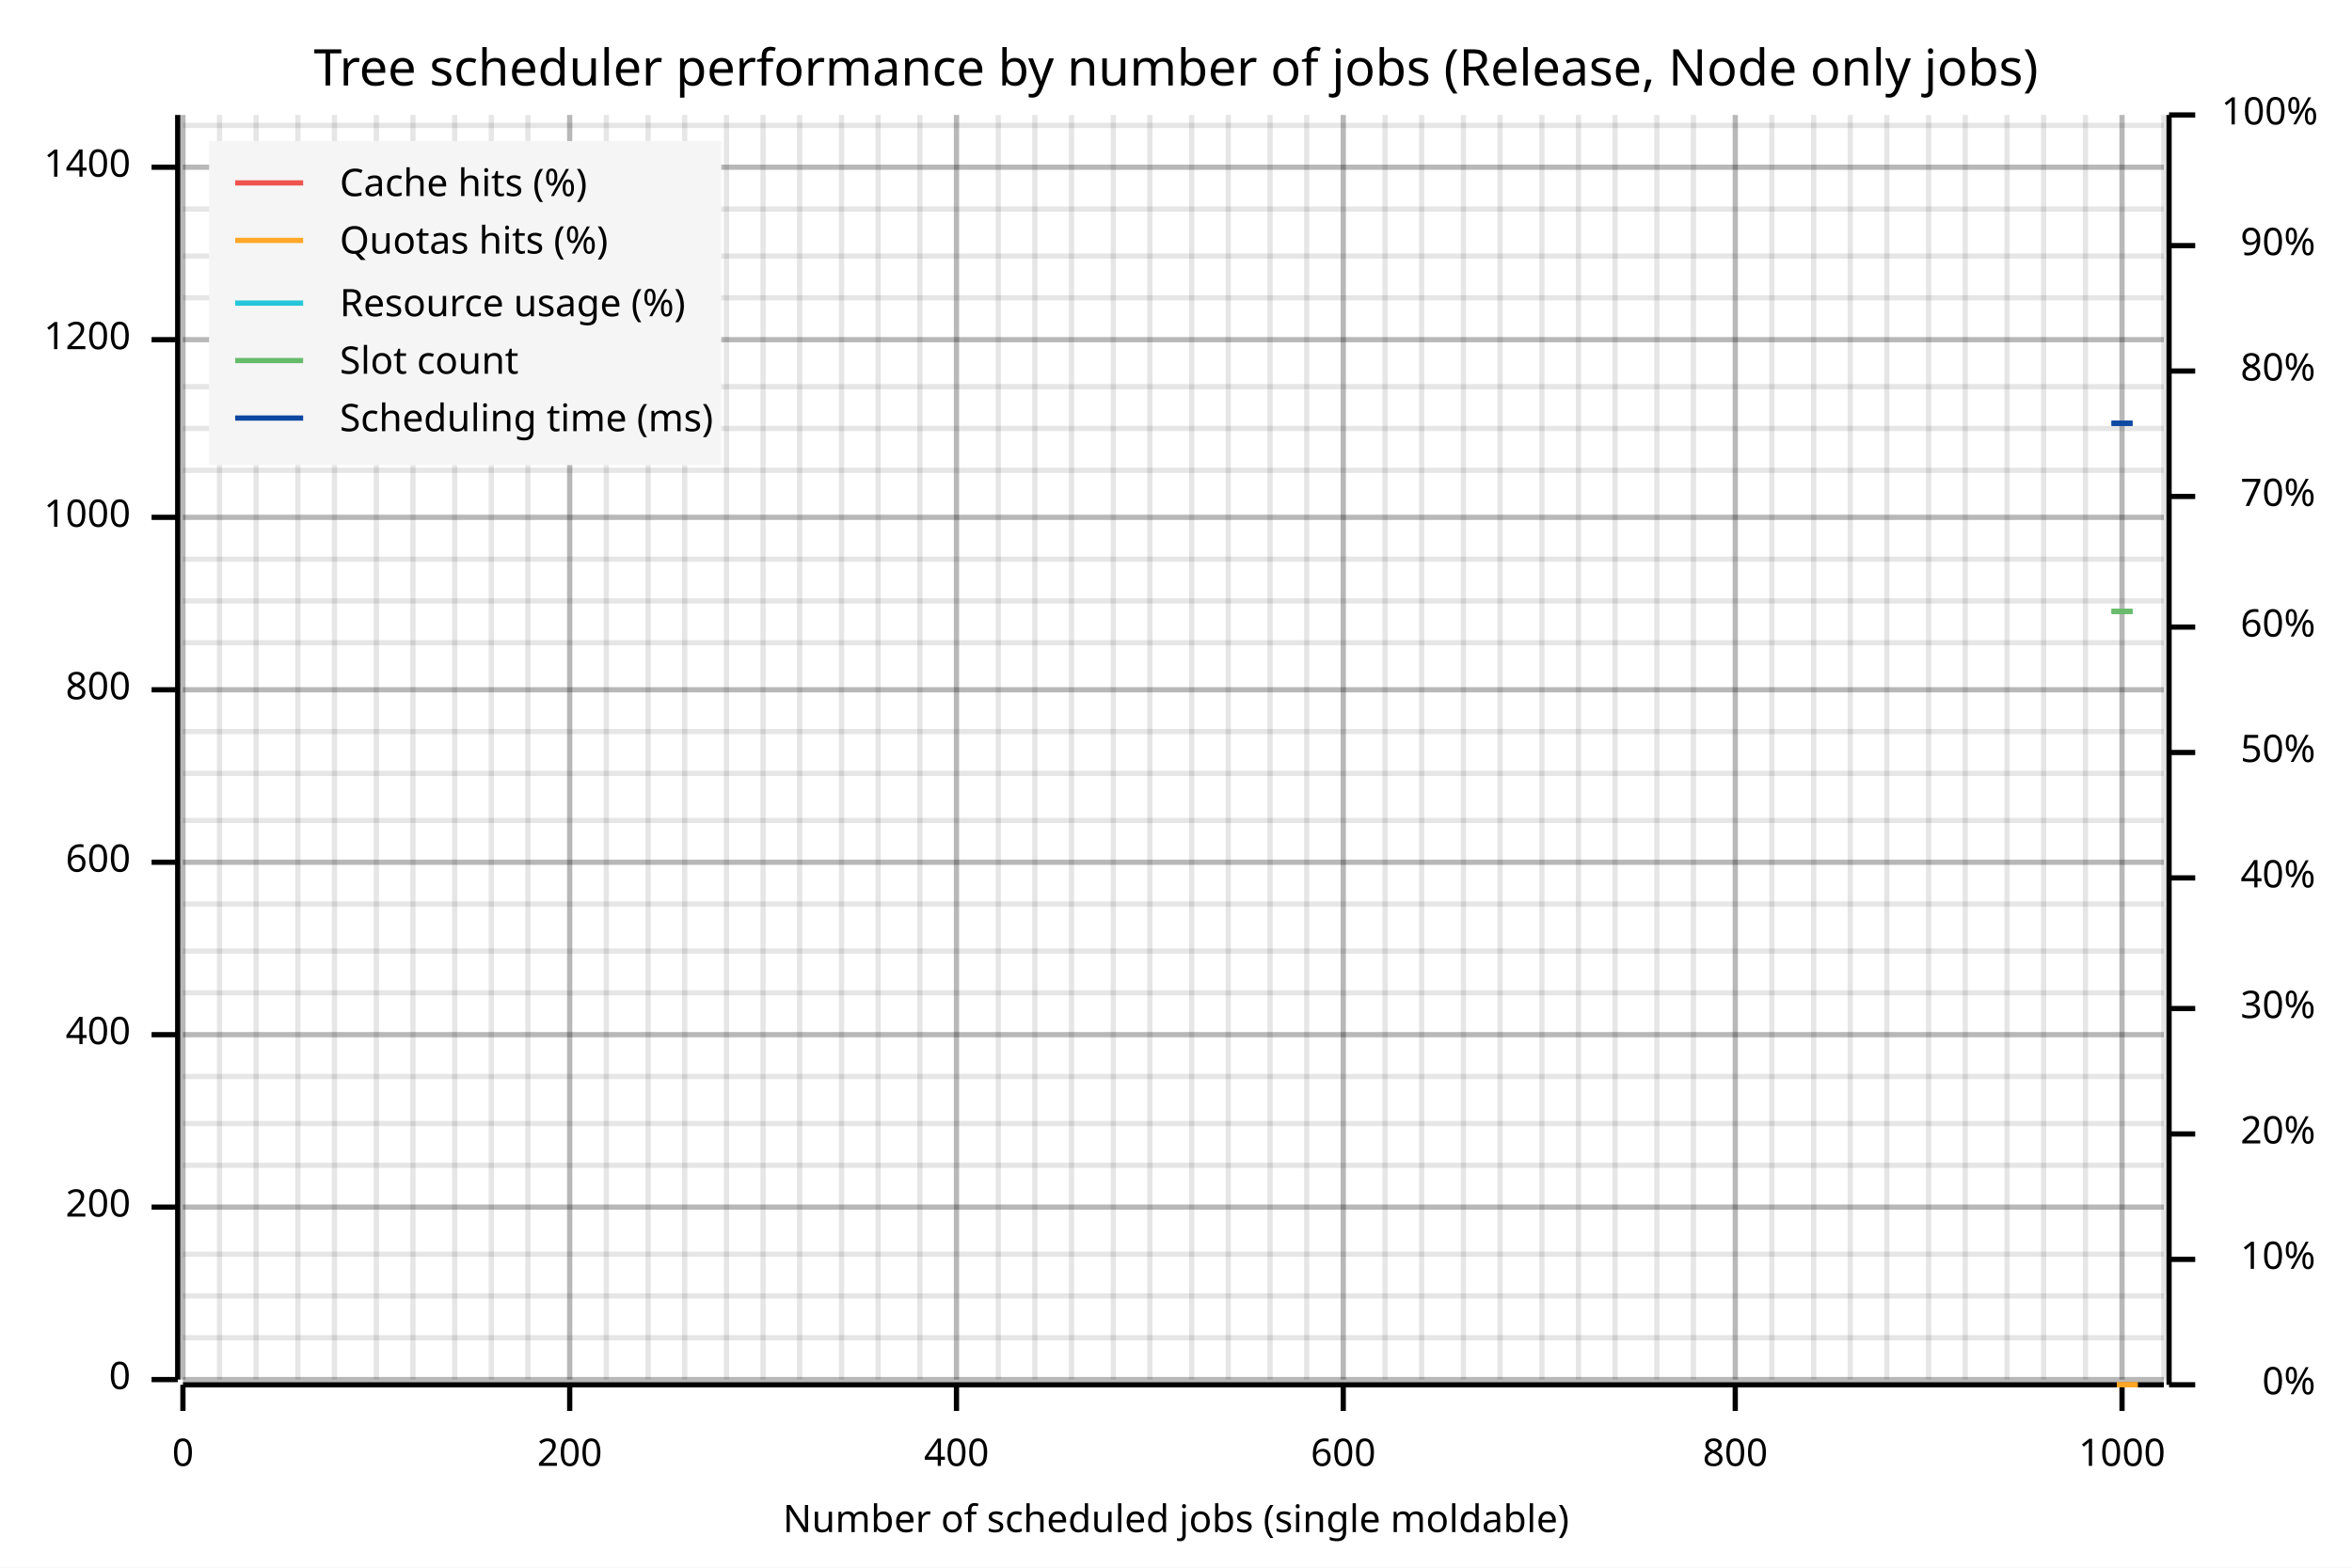
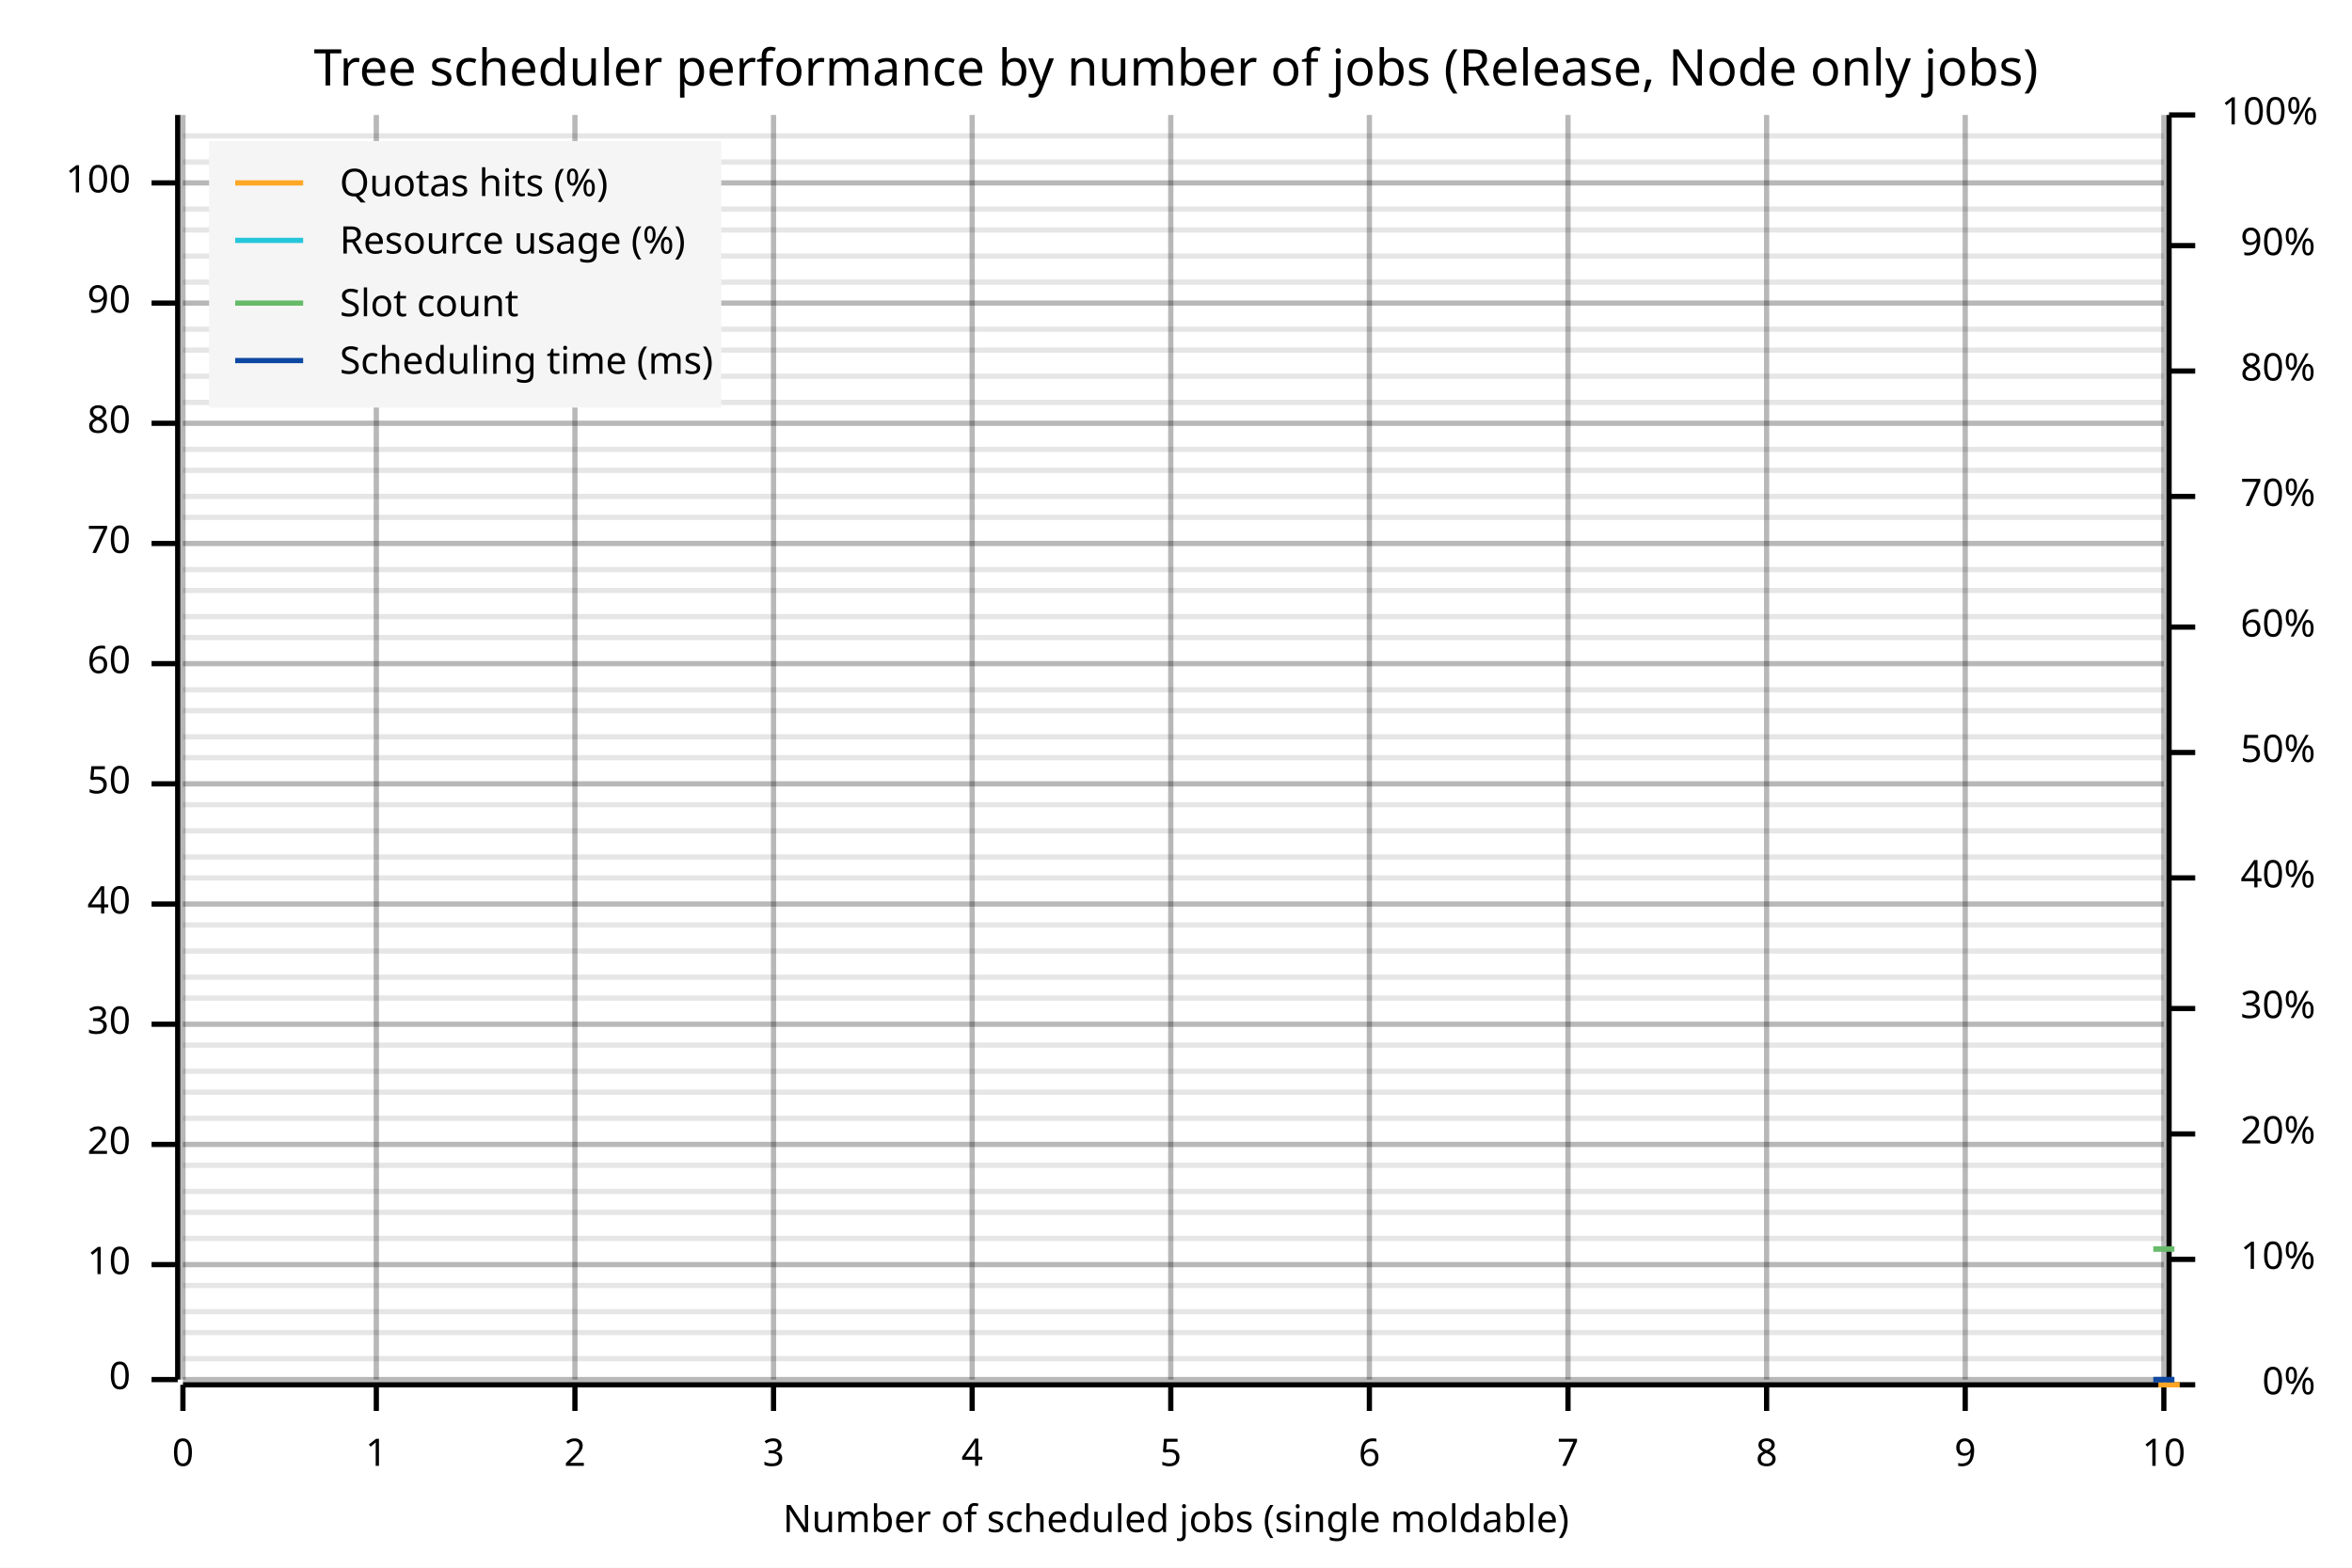
<svg xmlns="http://www.w3.org/2000/svg" width="450" height="300" viewBox="0 0 450 300">
  <rect x="0" y="0" width="450" height="300" opacity="1" fill="#FFFFFF" stroke="none" />
  <text x="225" y="9" dy="0.76em" text-anchor="middle" font-family="sans-serif" font-size="9.677" opacity="1" fill="#000000">
Tree scheduler performance by number of jobs (Release, Node only jobs)
</text>
  <line opacity="0.1" stroke="#000000" stroke-width="1" x1="35" y1="264" x2="35" y2="22" />
-   <line opacity="0.1" stroke="#000000" stroke-width="1" x1="42" y1="264" x2="42" y2="22" />
-   <line opacity="0.1" stroke="#000000" stroke-width="1" x1="49" y1="264" x2="49" y2="22" />
-   <line opacity="0.1" stroke="#000000" stroke-width="1" x1="57" y1="264" x2="57" y2="22" />
-   <line opacity="0.1" stroke="#000000" stroke-width="1" x1="64" y1="264" x2="64" y2="22" />
  <line opacity="0.1" stroke="#000000" stroke-width="1" x1="72" y1="264" x2="72" y2="22" />
-   <line opacity="0.1" stroke="#000000" stroke-width="1" x1="79" y1="264" x2="79" y2="22" />
-   <line opacity="0.1" stroke="#000000" stroke-width="1" x1="87" y1="264" x2="87" y2="22" />
-   <line opacity="0.1" stroke="#000000" stroke-width="1" x1="94" y1="264" x2="94" y2="22" />
-   <line opacity="0.1" stroke="#000000" stroke-width="1" x1="101" y1="264" x2="101" y2="22" />
-   <line opacity="0.1" stroke="#000000" stroke-width="1" x1="109" y1="264" x2="109" y2="22" />
-   <line opacity="0.1" stroke="#000000" stroke-width="1" x1="116" y1="264" x2="116" y2="22" />
-   <line opacity="0.1" stroke="#000000" stroke-width="1" x1="124" y1="264" x2="124" y2="22" />
-   <line opacity="0.1" stroke="#000000" stroke-width="1" x1="131" y1="264" x2="131" y2="22" />
-   <line opacity="0.1" stroke="#000000" stroke-width="1" x1="139" y1="264" x2="139" y2="22" />
-   <line opacity="0.1" stroke="#000000" stroke-width="1" x1="146" y1="264" x2="146" y2="22" />
-   <line opacity="0.1" stroke="#000000" stroke-width="1" x1="153" y1="264" x2="153" y2="22" />
-   <line opacity="0.1" stroke="#000000" stroke-width="1" x1="161" y1="264" x2="161" y2="22" />
-   <line opacity="0.1" stroke="#000000" stroke-width="1" x1="168" y1="264" x2="168" y2="22" />
-   <line opacity="0.1" stroke="#000000" stroke-width="1" x1="176" y1="264" x2="176" y2="22" />
-   <line opacity="0.1" stroke="#000000" stroke-width="1" x1="183" y1="264" x2="183" y2="22" />
-   <line opacity="0.1" stroke="#000000" stroke-width="1" x1="191" y1="264" x2="191" y2="22" />
-   <line opacity="0.1" stroke="#000000" stroke-width="1" x1="198" y1="264" x2="198" y2="22" />
-   <line opacity="0.1" stroke="#000000" stroke-width="1" x1="205" y1="264" x2="205" y2="22" />
-   <line opacity="0.1" stroke="#000000" stroke-width="1" x1="213" y1="264" x2="213" y2="22" />
-   <line opacity="0.1" stroke="#000000" stroke-width="1" x1="220" y1="264" x2="220" y2="22" />
-   <line opacity="0.1" stroke="#000000" stroke-width="1" x1="228" y1="264" x2="228" y2="22" />
-   <line opacity="0.1" stroke="#000000" stroke-width="1" x1="235" y1="264" x2="235" y2="22" />
-   <line opacity="0.1" stroke="#000000" stroke-width="1" x1="243" y1="264" x2="243" y2="22" />
-   <line opacity="0.1" stroke="#000000" stroke-width="1" x1="250" y1="264" x2="250" y2="22" />
-   <line opacity="0.1" stroke="#000000" stroke-width="1" x1="257" y1="264" x2="257" y2="22" />
-   <line opacity="0.1" stroke="#000000" stroke-width="1" x1="265" y1="264" x2="265" y2="22" />
-   <line opacity="0.1" stroke="#000000" stroke-width="1" x1="272" y1="264" x2="272" y2="22" />
-   <line opacity="0.1" stroke="#000000" stroke-width="1" x1="280" y1="264" x2="280" y2="22" />
-   <line opacity="0.1" stroke="#000000" stroke-width="1" x1="287" y1="264" x2="287" y2="22" />
-   <line opacity="0.1" stroke="#000000" stroke-width="1" x1="295" y1="264" x2="295" y2="22" />
-   <line opacity="0.1" stroke="#000000" stroke-width="1" x1="302" y1="264" x2="302" y2="22" />
-   <line opacity="0.1" stroke="#000000" stroke-width="1" x1="309" y1="264" x2="309" y2="22" />
-   <line opacity="0.1" stroke="#000000" stroke-width="1" x1="317" y1="264" x2="317" y2="22" />
-   <line opacity="0.1" stroke="#000000" stroke-width="1" x1="324" y1="264" x2="324" y2="22" />
-   <line opacity="0.1" stroke="#000000" stroke-width="1" x1="332" y1="264" x2="332" y2="22" />
-   <line opacity="0.1" stroke="#000000" stroke-width="1" x1="339" y1="264" x2="339" y2="22" />
-   <line opacity="0.1" stroke="#000000" stroke-width="1" x1="347" y1="264" x2="347" y2="22" />
-   <line opacity="0.1" stroke="#000000" stroke-width="1" x1="354" y1="264" x2="354" y2="22" />
-   <line opacity="0.1" stroke="#000000" stroke-width="1" x1="361" y1="264" x2="361" y2="22" />
-   <line opacity="0.1" stroke="#000000" stroke-width="1" x1="369" y1="264" x2="369" y2="22" />
+   <line opacity="0.1" stroke="#000000" stroke-width="1" x1="110" y1="264" x2="110" y2="22" />
+   <line opacity="0.1" stroke="#000000" stroke-width="1" x1="148" y1="264" x2="148" y2="22" />
+   <line opacity="0.1" stroke="#000000" stroke-width="1" x1="186" y1="264" x2="186" y2="22" />
+   <line opacity="0.1" stroke="#000000" stroke-width="1" x1="224" y1="264" x2="224" y2="22" />
+   <line opacity="0.1" stroke="#000000" stroke-width="1" x1="262" y1="264" x2="262" y2="22" />
+   <line opacity="0.1" stroke="#000000" stroke-width="1" x1="300" y1="264" x2="300" y2="22" />
+   <line opacity="0.1" stroke="#000000" stroke-width="1" x1="338" y1="264" x2="338" y2="22" />
  <line opacity="0.1" stroke="#000000" stroke-width="1" x1="376" y1="264" x2="376" y2="22" />
-   <line opacity="0.1" stroke="#000000" stroke-width="1" x1="384" y1="264" x2="384" y2="22" />
-   <line opacity="0.1" stroke="#000000" stroke-width="1" x1="391" y1="264" x2="391" y2="22" />
-   <line opacity="0.1" stroke="#000000" stroke-width="1" x1="399" y1="264" x2="399" y2="22" />
-   <line opacity="0.1" stroke="#000000" stroke-width="1" x1="406" y1="264" x2="406" y2="22" />
  <line opacity="0.1" stroke="#000000" stroke-width="1" x1="414" y1="264" x2="414" y2="22" />
  <line opacity="0.1" stroke="#000000" stroke-width="1" x1="35" y1="264" x2="414" y2="264" />
-   <line opacity="0.1" stroke="#000000" stroke-width="1" x1="35" y1="256" x2="414" y2="256" />
-   <line opacity="0.1" stroke="#000000" stroke-width="1" x1="35" y1="248" x2="414" y2="248" />
-   <line opacity="0.1" stroke="#000000" stroke-width="1" x1="35" y1="240" x2="414" y2="240" />
-   <line opacity="0.1" stroke="#000000" stroke-width="1" x1="35" y1="231" x2="414" y2="231" />
+   <line opacity="0.1" stroke="#000000" stroke-width="1" x1="35" y1="260" x2="414" y2="260" />
+   <line opacity="0.1" stroke="#000000" stroke-width="1" x1="35" y1="255" x2="414" y2="255" />
+   <line opacity="0.1" stroke="#000000" stroke-width="1" x1="35" y1="251" x2="414" y2="251" />
+   <line opacity="0.1" stroke="#000000" stroke-width="1" x1="35" y1="246" x2="414" y2="246" />
+   <line opacity="0.1" stroke="#000000" stroke-width="1" x1="35" y1="242" x2="414" y2="242" />
+   <line opacity="0.1" stroke="#000000" stroke-width="1" x1="35" y1="237" x2="414" y2="237" />
+   <line opacity="0.1" stroke="#000000" stroke-width="1" x1="35" y1="232" x2="414" y2="232" />
+   <line opacity="0.1" stroke="#000000" stroke-width="1" x1="35" y1="228" x2="414" y2="228" />
  <line opacity="0.1" stroke="#000000" stroke-width="1" x1="35" y1="223" x2="414" y2="223" />
-   <line opacity="0.1" stroke="#000000" stroke-width="1" x1="35" y1="215" x2="414" y2="215" />
-   <line opacity="0.1" stroke="#000000" stroke-width="1" x1="35" y1="206" x2="414" y2="206" />
-   <line opacity="0.1" stroke="#000000" stroke-width="1" x1="35" y1="198" x2="414" y2="198" />
-   <line opacity="0.1" stroke="#000000" stroke-width="1" x1="35" y1="190" x2="414" y2="190" />
+   <line opacity="0.1" stroke="#000000" stroke-width="1" x1="35" y1="219" x2="414" y2="219" />
+   <line opacity="0.1" stroke="#000000" stroke-width="1" x1="35" y1="214" x2="414" y2="214" />
+   <line opacity="0.1" stroke="#000000" stroke-width="1" x1="35" y1="209" x2="414" y2="209" />
+   <line opacity="0.1" stroke="#000000" stroke-width="1" x1="35" y1="205" x2="414" y2="205" />
+   <line opacity="0.1" stroke="#000000" stroke-width="1" x1="35" y1="200" x2="414" y2="200" />
+   <line opacity="0.1" stroke="#000000" stroke-width="1" x1="35" y1="196" x2="414" y2="196" />
+   <line opacity="0.1" stroke="#000000" stroke-width="1" x1="35" y1="191" x2="414" y2="191" />
+   <line opacity="0.1" stroke="#000000" stroke-width="1" x1="35" y1="187" x2="414" y2="187" />
  <line opacity="0.1" stroke="#000000" stroke-width="1" x1="35" y1="182" x2="414" y2="182" />
+   <line opacity="0.1" stroke="#000000" stroke-width="1" x1="35" y1="177" x2="414" y2="177" />
  <line opacity="0.1" stroke="#000000" stroke-width="1" x1="35" y1="173" x2="414" y2="173" />
-   <line opacity="0.1" stroke="#000000" stroke-width="1" x1="35" y1="165" x2="414" y2="165" />
-   <line opacity="0.1" stroke="#000000" stroke-width="1" x1="35" y1="157" x2="414" y2="157" />
-   <line opacity="0.1" stroke="#000000" stroke-width="1" x1="35" y1="148" x2="414" y2="148" />
-   <line opacity="0.1" stroke="#000000" stroke-width="1" x1="35" y1="140" x2="414" y2="140" />
+   <line opacity="0.1" stroke="#000000" stroke-width="1" x1="35" y1="168" x2="414" y2="168" />
+   <line opacity="0.1" stroke="#000000" stroke-width="1" x1="35" y1="164" x2="414" y2="164" />
+   <line opacity="0.1" stroke="#000000" stroke-width="1" x1="35" y1="159" x2="414" y2="159" />
+   <line opacity="0.1" stroke="#000000" stroke-width="1" x1="35" y1="154" x2="414" y2="154" />
+   <line opacity="0.1" stroke="#000000" stroke-width="1" x1="35" y1="150" x2="414" y2="150" />
+   <line opacity="0.1" stroke="#000000" stroke-width="1" x1="35" y1="145" x2="414" y2="145" />
+   <line opacity="0.1" stroke="#000000" stroke-width="1" x1="35" y1="141" x2="414" y2="141" />
+   <line opacity="0.1" stroke="#000000" stroke-width="1" x1="35" y1="136" x2="414" y2="136" />
  <line opacity="0.1" stroke="#000000" stroke-width="1" x1="35" y1="132" x2="414" y2="132" />
-   <line opacity="0.1" stroke="#000000" stroke-width="1" x1="35" y1="123" x2="414" y2="123" />
-   <line opacity="0.1" stroke="#000000" stroke-width="1" x1="35" y1="115" x2="414" y2="115" />
-   <line opacity="0.1" stroke="#000000" stroke-width="1" x1="35" y1="107" x2="414" y2="107" />
+   <line opacity="0.1" stroke="#000000" stroke-width="1" x1="35" y1="127" x2="414" y2="127" />
+   <line opacity="0.1" stroke="#000000" stroke-width="1" x1="35" y1="122" x2="414" y2="122" />
+   <line opacity="0.1" stroke="#000000" stroke-width="1" x1="35" y1="118" x2="414" y2="118" />
+   <line opacity="0.1" stroke="#000000" stroke-width="1" x1="35" y1="113" x2="414" y2="113" />
+   <line opacity="0.1" stroke="#000000" stroke-width="1" x1="35" y1="109" x2="414" y2="109" />
+   <line opacity="0.1" stroke="#000000" stroke-width="1" x1="35" y1="104" x2="414" y2="104" />
  <line opacity="0.1" stroke="#000000" stroke-width="1" x1="35" y1="99" x2="414" y2="99" />
+   <line opacity="0.1" stroke="#000000" stroke-width="1" x1="35" y1="95" x2="414" y2="95" />
  <line opacity="0.1" stroke="#000000" stroke-width="1" x1="35" y1="90" x2="414" y2="90" />
-   <line opacity="0.1" stroke="#000000" stroke-width="1" x1="35" y1="82" x2="414" y2="82" />
-   <line opacity="0.1" stroke="#000000" stroke-width="1" x1="35" y1="74" x2="414" y2="74" />
-   <line opacity="0.1" stroke="#000000" stroke-width="1" x1="35" y1="65" x2="414" y2="65" />
-   <line opacity="0.1" stroke="#000000" stroke-width="1" x1="35" y1="57" x2="414" y2="57" />
+   <line opacity="0.1" stroke="#000000" stroke-width="1" x1="35" y1="86" x2="414" y2="86" />
+   <line opacity="0.1" stroke="#000000" stroke-width="1" x1="35" y1="81" x2="414" y2="81" />
+   <line opacity="0.1" stroke="#000000" stroke-width="1" x1="35" y1="77" x2="414" y2="77" />
+   <line opacity="0.1" stroke="#000000" stroke-width="1" x1="35" y1="72" x2="414" y2="72" />
+   <line opacity="0.1" stroke="#000000" stroke-width="1" x1="35" y1="67" x2="414" y2="67" />
+   <line opacity="0.1" stroke="#000000" stroke-width="1" x1="35" y1="63" x2="414" y2="63" />
+   <line opacity="0.1" stroke="#000000" stroke-width="1" x1="35" y1="58" x2="414" y2="58" />
+   <line opacity="0.1" stroke="#000000" stroke-width="1" x1="35" y1="54" x2="414" y2="54" />
  <line opacity="0.1" stroke="#000000" stroke-width="1" x1="35" y1="49" x2="414" y2="49" />
+   <line opacity="0.1" stroke="#000000" stroke-width="1" x1="35" y1="44" x2="414" y2="44" />
  <line opacity="0.1" stroke="#000000" stroke-width="1" x1="35" y1="40" x2="414" y2="40" />
-   <line opacity="0.1" stroke="#000000" stroke-width="1" x1="35" y1="32" x2="414" y2="32" />
-   <line opacity="0.1" stroke="#000000" stroke-width="1" x1="35" y1="24" x2="414" y2="24" />
+   <line opacity="0.1" stroke="#000000" stroke-width="1" x1="35" y1="35" x2="414" y2="35" />
+   <line opacity="0.1" stroke="#000000" stroke-width="1" x1="35" y1="31" x2="414" y2="31" />
+   <line opacity="0.1" stroke="#000000" stroke-width="1" x1="35" y1="26" x2="414" y2="26" />
  <text x="225" y="295" dy="-0.5ex" text-anchor="middle" font-family="sans-serif" font-size="7.258" opacity="1" fill="#000000">
Number of scheduled jobs (single moldable)
</text>
  <line opacity="0.2" stroke="#000000" stroke-width="1" x1="35" y1="264" x2="35" y2="22" />
-   <line opacity="0.2" stroke="#000000" stroke-width="1" x1="109" y1="264" x2="109" y2="22" />
-   <line opacity="0.2" stroke="#000000" stroke-width="1" x1="183" y1="264" x2="183" y2="22" />
-   <line opacity="0.2" stroke="#000000" stroke-width="1" x1="257" y1="264" x2="257" y2="22" />
-   <line opacity="0.2" stroke="#000000" stroke-width="1" x1="332" y1="264" x2="332" y2="22" />
-   <line opacity="0.2" stroke="#000000" stroke-width="1" x1="406" y1="264" x2="406" y2="22" />
+   <line opacity="0.2" stroke="#000000" stroke-width="1" x1="72" y1="264" x2="72" y2="22" />
+   <line opacity="0.2" stroke="#000000" stroke-width="1" x1="110" y1="264" x2="110" y2="22" />
+   <line opacity="0.2" stroke="#000000" stroke-width="1" x1="148" y1="264" x2="148" y2="22" />
+   <line opacity="0.2" stroke="#000000" stroke-width="1" x1="186" y1="264" x2="186" y2="22" />
+   <line opacity="0.2" stroke="#000000" stroke-width="1" x1="224" y1="264" x2="224" y2="22" />
+   <line opacity="0.2" stroke="#000000" stroke-width="1" x1="262" y1="264" x2="262" y2="22" />
+   <line opacity="0.2" stroke="#000000" stroke-width="1" x1="300" y1="264" x2="300" y2="22" />
+   <line opacity="0.2" stroke="#000000" stroke-width="1" x1="338" y1="264" x2="338" y2="22" />
+   <line opacity="0.2" stroke="#000000" stroke-width="1" x1="376" y1="264" x2="376" y2="22" />
+   <line opacity="0.2" stroke="#000000" stroke-width="1" x1="414" y1="264" x2="414" y2="22" />
  <line opacity="0.2" stroke="#000000" stroke-width="1" x1="35" y1="264" x2="414" y2="264" />
-   <line opacity="0.2" stroke="#000000" stroke-width="1" x1="35" y1="231" x2="414" y2="231" />
-   <line opacity="0.2" stroke="#000000" stroke-width="1" x1="35" y1="198" x2="414" y2="198" />
-   <line opacity="0.2" stroke="#000000" stroke-width="1" x1="35" y1="165" x2="414" y2="165" />
-   <line opacity="0.2" stroke="#000000" stroke-width="1" x1="35" y1="132" x2="414" y2="132" />
-   <line opacity="0.2" stroke="#000000" stroke-width="1" x1="35" y1="99" x2="414" y2="99" />
-   <line opacity="0.2" stroke="#000000" stroke-width="1" x1="35" y1="65" x2="414" y2="65" />
-   <line opacity="0.2" stroke="#000000" stroke-width="1" x1="35" y1="32" x2="414" y2="32" />
+   <line opacity="0.2" stroke="#000000" stroke-width="1" x1="35" y1="242" x2="414" y2="242" />
+   <line opacity="0.2" stroke="#000000" stroke-width="1" x1="35" y1="219" x2="414" y2="219" />
+   <line opacity="0.2" stroke="#000000" stroke-width="1" x1="35" y1="196" x2="414" y2="196" />
+   <line opacity="0.2" stroke="#000000" stroke-width="1" x1="35" y1="173" x2="414" y2="173" />
+   <line opacity="0.2" stroke="#000000" stroke-width="1" x1="35" y1="150" x2="414" y2="150" />
+   <line opacity="0.2" stroke="#000000" stroke-width="1" x1="35" y1="127" x2="414" y2="127" />
+   <line opacity="0.2" stroke="#000000" stroke-width="1" x1="35" y1="104" x2="414" y2="104" />
+   <line opacity="0.2" stroke="#000000" stroke-width="1" x1="35" y1="81" x2="414" y2="81" />
+   <line opacity="0.2" stroke="#000000" stroke-width="1" x1="35" y1="58" x2="414" y2="58" />
+   <line opacity="0.2" stroke="#000000" stroke-width="1" x1="35" y1="35" x2="414" y2="35" />
  <polyline fill="none" opacity="1" stroke="#000000" stroke-width="1" points="34,22 34,264 " />
  <text x="25" y="264" dy="0.5ex" text-anchor="end" font-family="sans-serif" font-size="7.258" opacity="1" fill="#000000">
0
</text>
  <polyline fill="none" opacity="1" stroke="#000000" stroke-width="1" points="29,264 34,264 " />
-   <text x="25" y="231" dy="0.5ex" text-anchor="end" font-family="sans-serif" font-size="7.258" opacity="1" fill="#000000">
- 200
- </text>
-   <polyline fill="none" opacity="1" stroke="#000000" stroke-width="1" points="29,231 34,231 " />
-   <text x="25" y="198" dy="0.5ex" text-anchor="end" font-family="sans-serif" font-size="7.258" opacity="1" fill="#000000">
- 400
- </text>
-   <polyline fill="none" opacity="1" stroke="#000000" stroke-width="1" points="29,198 34,198 " />
-   <text x="25" y="165" dy="0.5ex" text-anchor="end" font-family="sans-serif" font-size="7.258" opacity="1" fill="#000000">
- 600
- </text>
-   <polyline fill="none" opacity="1" stroke="#000000" stroke-width="1" points="29,165 34,165 " />
-   <text x="25" y="132" dy="0.5ex" text-anchor="end" font-family="sans-serif" font-size="7.258" opacity="1" fill="#000000">
- 800
- </text>
-   <polyline fill="none" opacity="1" stroke="#000000" stroke-width="1" points="29,132 34,132 " />
-   <text x="25" y="99" dy="0.5ex" text-anchor="end" font-family="sans-serif" font-size="7.258" opacity="1" fill="#000000">
- 1000
- </text>
-   <polyline fill="none" opacity="1" stroke="#000000" stroke-width="1" points="29,99 34,99 " />
-   <text x="25" y="65" dy="0.5ex" text-anchor="end" font-family="sans-serif" font-size="7.258" opacity="1" fill="#000000">
- 1200
- </text>
-   <polyline fill="none" opacity="1" stroke="#000000" stroke-width="1" points="29,65 34,65 " />
-   <text x="25" y="32" dy="0.5ex" text-anchor="end" font-family="sans-serif" font-size="7.258" opacity="1" fill="#000000">
- 1400
- </text>
-   <polyline fill="none" opacity="1" stroke="#000000" stroke-width="1" points="29,32 34,32 " />
+   <text x="25" y="242" dy="0.5ex" text-anchor="end" font-family="sans-serif" font-size="7.258" opacity="1" fill="#000000">
+ 10
+ </text>
+   <polyline fill="none" opacity="1" stroke="#000000" stroke-width="1" points="29,242 34,242 " />
+   <text x="25" y="219" dy="0.5ex" text-anchor="end" font-family="sans-serif" font-size="7.258" opacity="1" fill="#000000">
+ 20
+ </text>
+   <polyline fill="none" opacity="1" stroke="#000000" stroke-width="1" points="29,219 34,219 " />
+   <text x="25" y="196" dy="0.5ex" text-anchor="end" font-family="sans-serif" font-size="7.258" opacity="1" fill="#000000">
+ 30
+ </text>
+   <polyline fill="none" opacity="1" stroke="#000000" stroke-width="1" points="29,196 34,196 " />
+   <text x="25" y="173" dy="0.5ex" text-anchor="end" font-family="sans-serif" font-size="7.258" opacity="1" fill="#000000">
+ 40
+ </text>
+   <polyline fill="none" opacity="1" stroke="#000000" stroke-width="1" points="29,173 34,173 " />
+   <text x="25" y="150" dy="0.5ex" text-anchor="end" font-family="sans-serif" font-size="7.258" opacity="1" fill="#000000">
+ 50
+ </text>
+   <polyline fill="none" opacity="1" stroke="#000000" stroke-width="1" points="29,150 34,150 " />
+   <text x="25" y="127" dy="0.5ex" text-anchor="end" font-family="sans-serif" font-size="7.258" opacity="1" fill="#000000">
+ 60
+ </text>
+   <polyline fill="none" opacity="1" stroke="#000000" stroke-width="1" points="29,127 34,127 " />
+   <text x="25" y="104" dy="0.5ex" text-anchor="end" font-family="sans-serif" font-size="7.258" opacity="1" fill="#000000">
+ 70
+ </text>
+   <polyline fill="none" opacity="1" stroke="#000000" stroke-width="1" points="29,104 34,104 " />
+   <text x="25" y="81" dy="0.5ex" text-anchor="end" font-family="sans-serif" font-size="7.258" opacity="1" fill="#000000">
+ 80
+ </text>
+   <polyline fill="none" opacity="1" stroke="#000000" stroke-width="1" points="29,81 34,81 " />
+   <text x="25" y="58" dy="0.5ex" text-anchor="end" font-family="sans-serif" font-size="7.258" opacity="1" fill="#000000">
+ 90
+ </text>
+   <polyline fill="none" opacity="1" stroke="#000000" stroke-width="1" points="29,58 34,58 " />
+   <text x="25" y="35" dy="0.5ex" text-anchor="end" font-family="sans-serif" font-size="7.258" opacity="1" fill="#000000">
+ 100
+ </text>
+   <polyline fill="none" opacity="1" stroke="#000000" stroke-width="1" points="29,35 34,35 " />
  <polyline fill="none" opacity="1" stroke="#000000" stroke-width="1" points="35,265 414,265 " />
  <text x="35" y="275" dy="0.76em" text-anchor="middle" font-family="sans-serif" font-size="7.258" opacity="1" fill="#000000">
0
</text>
  <polyline fill="none" opacity="1" stroke="#000000" stroke-width="1" points="35,265 35,270 " />
-   <text x="109" y="275" dy="0.76em" text-anchor="middle" font-family="sans-serif" font-size="7.258" opacity="1" fill="#000000">
- 200
- </text>
-   <polyline fill="none" opacity="1" stroke="#000000" stroke-width="1" points="109,265 109,270 " />
-   <text x="183" y="275" dy="0.76em" text-anchor="middle" font-family="sans-serif" font-size="7.258" opacity="1" fill="#000000">
- 400
- </text>
-   <polyline fill="none" opacity="1" stroke="#000000" stroke-width="1" points="183,265 183,270 " />
-   <text x="257" y="275" dy="0.76em" text-anchor="middle" font-family="sans-serif" font-size="7.258" opacity="1" fill="#000000">
- 600
- </text>
-   <polyline fill="none" opacity="1" stroke="#000000" stroke-width="1" points="257,265 257,270 " />
-   <text x="332" y="275" dy="0.76em" text-anchor="middle" font-family="sans-serif" font-size="7.258" opacity="1" fill="#000000">
- 800
- </text>
-   <polyline fill="none" opacity="1" stroke="#000000" stroke-width="1" points="332,265 332,270 " />
-   <text x="406" y="275" dy="0.76em" text-anchor="middle" font-family="sans-serif" font-size="7.258" opacity="1" fill="#000000">
- 1000
- </text>
-   <polyline fill="none" opacity="1" stroke="#000000" stroke-width="1" points="406,265 406,270 " />
+   <text x="72" y="275" dy="0.76em" text-anchor="middle" font-family="sans-serif" font-size="7.258" opacity="1" fill="#000000">
+ 1
+ </text>
+   <polyline fill="none" opacity="1" stroke="#000000" stroke-width="1" points="72,265 72,270 " />
+   <text x="110" y="275" dy="0.76em" text-anchor="middle" font-family="sans-serif" font-size="7.258" opacity="1" fill="#000000">
+ 2
+ </text>
+   <polyline fill="none" opacity="1" stroke="#000000" stroke-width="1" points="110,265 110,270 " />
+   <text x="148" y="275" dy="0.76em" text-anchor="middle" font-family="sans-serif" font-size="7.258" opacity="1" fill="#000000">
+ 3
+ </text>
+   <polyline fill="none" opacity="1" stroke="#000000" stroke-width="1" points="148,265 148,270 " />
+   <text x="186" y="275" dy="0.76em" text-anchor="middle" font-family="sans-serif" font-size="7.258" opacity="1" fill="#000000">
+ 4
+ </text>
+   <polyline fill="none" opacity="1" stroke="#000000" stroke-width="1" points="186,265 186,270 " />
+   <text x="224" y="275" dy="0.76em" text-anchor="middle" font-family="sans-serif" font-size="7.258" opacity="1" fill="#000000">
+ 5
+ </text>
+   <polyline fill="none" opacity="1" stroke="#000000" stroke-width="1" points="224,265 224,270 " />
+   <text x="262" y="275" dy="0.76em" text-anchor="middle" font-family="sans-serif" font-size="7.258" opacity="1" fill="#000000">
+ 6
+ </text>
+   <polyline fill="none" opacity="1" stroke="#000000" stroke-width="1" points="262,265 262,270 " />
+   <text x="300" y="275" dy="0.76em" text-anchor="middle" font-family="sans-serif" font-size="7.258" opacity="1" fill="#000000">
+ 7
+ </text>
+   <polyline fill="none" opacity="1" stroke="#000000" stroke-width="1" points="300,265 300,270 " />
+   <text x="338" y="275" dy="0.76em" text-anchor="middle" font-family="sans-serif" font-size="7.258" opacity="1" fill="#000000">
+ 8
+ </text>
+   <polyline fill="none" opacity="1" stroke="#000000" stroke-width="1" points="338,265 338,270 " />
+   <text x="376" y="275" dy="0.76em" text-anchor="middle" font-family="sans-serif" font-size="7.258" opacity="1" fill="#000000">
+ 9
+ </text>
+   <polyline fill="none" opacity="1" stroke="#000000" stroke-width="1" points="376,265 376,270 " />
+   <text x="414" y="275" dy="0.76em" text-anchor="middle" font-family="sans-serif" font-size="7.258" opacity="1" fill="#000000">
+ 10
+ </text>
+   <polyline fill="none" opacity="1" stroke="#000000" stroke-width="1" points="414,265 414,270 " />
  <polyline fill="none" opacity="1" stroke="#000000" stroke-width="1" points="415,22 415,265 " />
  <text x="443" y="265" dy="0.5ex" text-anchor="end" font-family="sans-serif" font-size="7.258" opacity="1" fill="#000000">
0%
</text>
  <polyline fill="none" opacity="1" stroke="#000000" stroke-width="1" points="415,265 420,265 " />
  <text x="443" y="241" dy="0.5ex" text-anchor="end" font-family="sans-serif" font-size="7.258" opacity="1" fill="#000000">
10%
</text>
  <polyline fill="none" opacity="1" stroke="#000000" stroke-width="1" points="415,241 420,241 " />
  <text x="443" y="217" dy="0.5ex" text-anchor="end" font-family="sans-serif" font-size="7.258" opacity="1" fill="#000000">
20%
</text>
  <polyline fill="none" opacity="1" stroke="#000000" stroke-width="1" points="415,217 420,217 " />
  <text x="443" y="193" dy="0.5ex" text-anchor="end" font-family="sans-serif" font-size="7.258" opacity="1" fill="#000000">
30%
</text>
  <polyline fill="none" opacity="1" stroke="#000000" stroke-width="1" points="415,193 420,193 " />
  <text x="443" y="168" dy="0.5ex" text-anchor="end" font-family="sans-serif" font-size="7.258" opacity="1" fill="#000000">
40%
</text>
  <polyline fill="none" opacity="1" stroke="#000000" stroke-width="1" points="415,168 420,168 " />
  <text x="443" y="144" dy="0.5ex" text-anchor="end" font-family="sans-serif" font-size="7.258" opacity="1" fill="#000000">
50%
</text>
  <polyline fill="none" opacity="1" stroke="#000000" stroke-width="1" points="415,144 420,144 " />
  <text x="443" y="120" dy="0.5ex" text-anchor="end" font-family="sans-serif" font-size="7.258" opacity="1" fill="#000000">
60%
</text>
  <polyline fill="none" opacity="1" stroke="#000000" stroke-width="1" points="415,120 420,120 " />
  <text x="443" y="95" dy="0.5ex" text-anchor="end" font-family="sans-serif" font-size="7.258" opacity="1" fill="#000000">
70%
</text>
  <polyline fill="none" opacity="1" stroke="#000000" stroke-width="1" points="415,95 420,95 " />
  <text x="443" y="71" dy="0.5ex" text-anchor="end" font-family="sans-serif" font-size="7.258" opacity="1" fill="#000000">
80%
</text>
  <polyline fill="none" opacity="1" stroke="#000000" stroke-width="1" points="415,71 420,71 " />
  <text x="443" y="47" dy="0.5ex" text-anchor="end" font-family="sans-serif" font-size="7.258" opacity="1" fill="#000000">
90%
</text>
  <polyline fill="none" opacity="1" stroke="#000000" stroke-width="1" points="415,47 420,47 " />
  <text x="425" y="22" dy="0.5ex" text-anchor="start" font-family="sans-serif" font-size="7.258" opacity="1" fill="#000000">
100%
</text>
  <polyline fill="none" opacity="1" stroke="#000000" stroke-width="1" points="415,22 420,22 " />
-   <polyline fill="none" opacity="1" stroke="#EF5350" stroke-width="1" points="407,176 " />
-   <polyline fill="none" opacity="1" stroke="#FFA726" stroke-width="1" points="407,265 " />
-   <line opacity="0.8" stroke="#FFA726" stroke-width="1" x1="405" y1="265" x2="409" y2="265" />
-   <line opacity="0.8" stroke="#FFA726" stroke-width="1" x1="407" y1="265" x2="407" y2="265" />
-   <rect x="405" y="265" width="4" height="0" opacity="0.8" fill="none" stroke="#FFA726" />
-   <line opacity="0.8" stroke="#FFA726" stroke-width="1" x1="405" y1="265" x2="409" y2="265" />
-   <line opacity="0.8" stroke="#FFA726" stroke-width="1" x1="407" y1="265" x2="407" y2="265" />
-   <line opacity="0.8" stroke="#FFA726" stroke-width="1" x1="405" y1="265" x2="409" y2="265" />
-   <polyline fill="none" opacity="1" stroke="#26C6DA" stroke-width="1" points="407,32 " />
-   <polyline fill="none" opacity="1" stroke="#66BB6A" stroke-width="1" points="406,117 " />
-   <line opacity="0.8" stroke="#66BB6A" stroke-width="1" x1="404" y1="117" x2="408" y2="117" />
-   <line opacity="0.8" stroke="#66BB6A" stroke-width="1" x1="406" y1="117" x2="406" y2="117" />
-   <rect x="404" y="117" width="4" height="0" opacity="0.8" fill="none" stroke="#66BB6A" />
-   <line opacity="0.8" stroke="#66BB6A" stroke-width="1" x1="404" y1="117" x2="408" y2="117" />
-   <line opacity="0.8" stroke="#66BB6A" stroke-width="1" x1="406" y1="117" x2="406" y2="117" />
-   <line opacity="0.8" stroke="#66BB6A" stroke-width="1" x1="404" y1="117" x2="408" y2="117" />
-   <polyline fill="none" opacity="1" stroke="#0D47A1" stroke-width="1" points="406,81 " />
-   <line opacity="0.8" stroke="#0D47A1" stroke-width="1" x1="404" y1="81" x2="408" y2="81" />
-   <line opacity="0.8" stroke="#0D47A1" stroke-width="1" x1="406" y1="81" x2="406" y2="81" />
-   <rect x="404" y="81" width="4" height="0" opacity="0.8" fill="none" stroke="#0D47A1" />
-   <line opacity="0.8" stroke="#0D47A1" stroke-width="1" x1="404" y1="81" x2="408" y2="81" />
-   <line opacity="0.8" stroke="#0D47A1" stroke-width="1" x1="406" y1="81" x2="406" y2="81" />
-   <line opacity="0.8" stroke="#0D47A1" stroke-width="1" x1="404" y1="81" x2="408" y2="81" />
-   <rect x="40" y="27" width="98" height="62" opacity="1" fill="#F5F5F5" stroke="none" />
+   <polyline fill="none" opacity="1" stroke="#FFA726" stroke-width="1" points="415,265 " />
+   <line opacity="0.8" stroke="#FFA726" stroke-width="1" x1="413" y1="265" x2="417" y2="265" />
+   <line opacity="0.8" stroke="#FFA726" stroke-width="1" x1="415" y1="265" x2="415" y2="265" />
+   <rect x="413" y="265" width="4" height="0" opacity="0.8" fill="none" stroke="#FFA726" />
+   <line opacity="0.8" stroke="#FFA726" stroke-width="1" x1="413" y1="265" x2="417" y2="265" />
+   <line opacity="0.8" stroke="#FFA726" stroke-width="1" x1="415" y1="265" x2="415" y2="265" />
+   <line opacity="0.8" stroke="#FFA726" stroke-width="1" x1="413" y1="265" x2="417" y2="265" />
+   <polyline fill="none" opacity="1" stroke="#26C6DA" stroke-width="1" points="415,71 " />
+   <polyline fill="none" opacity="1" stroke="#66BB6A" stroke-width="1" points="414,239 " />
+   <line opacity="0.8" stroke="#66BB6A" stroke-width="1" x1="412" y1="239" x2="416" y2="239" />
+   <line opacity="0.8" stroke="#66BB6A" stroke-width="1" x1="414" y1="239" x2="414" y2="239" />
+   <rect x="412" y="239" width="4" height="0" opacity="0.8" fill="none" stroke="#66BB6A" />
+   <line opacity="0.8" stroke="#66BB6A" stroke-width="1" x1="412" y1="239" x2="416" y2="239" />
+   <line opacity="0.8" stroke="#66BB6A" stroke-width="1" x1="414" y1="239" x2="414" y2="239" />
+   <line opacity="0.8" stroke="#66BB6A" stroke-width="1" x1="412" y1="239" x2="416" y2="239" />
+   <polyline fill="none" opacity="1" stroke="#0D47A1" stroke-width="1" points="414,264 " />
+   <line opacity="0.8" stroke="#0D47A1" stroke-width="1" x1="412" y1="264" x2="416" y2="264" />
+   <line opacity="0.8" stroke="#0D47A1" stroke-width="1" x1="414" y1="264" x2="414" y2="264" />
+   <rect x="412" y="264" width="4" height="0" opacity="0.8" fill="none" stroke="#0D47A1" />
+   <line opacity="0.8" stroke="#0D47A1" stroke-width="1" x1="412" y1="264" x2="416" y2="264" />
+   <line opacity="0.8" stroke="#0D47A1" stroke-width="1" x1="414" y1="264" x2="414" y2="264" />
+   <line opacity="0.8" stroke="#0D47A1" stroke-width="1" x1="412" y1="264" x2="416" y2="264" />
+   <rect x="40" y="27" width="98" height="51" opacity="1" fill="#F5F5F5" stroke="none" />
  <text x="65" y="32" dy="0.76em" text-anchor="start" font-family="sans-serif" font-size="7.258" opacity="1" fill="#000000">
- Cache hits (%)
+ Quotas hits (%)
</text>
  <text x="65" y="43" dy="0.76em" text-anchor="start" font-family="sans-serif" font-size="7.258" opacity="1" fill="#000000">
- Quotas hits (%)
+ Resource usage (%)
</text>
  <text x="65" y="55" dy="0.76em" text-anchor="start" font-family="sans-serif" font-size="7.258" opacity="1" fill="#000000">
- Resource usage (%)
+ Slot count
</text>
  <text x="65" y="66" dy="0.76em" text-anchor="start" font-family="sans-serif" font-size="7.258" opacity="1" fill="#000000">
- Slot count
- </text>
-   <text x="65" y="77" dy="0.76em" text-anchor="start" font-family="sans-serif" font-size="7.258" opacity="1" fill="#000000">
Scheduling time (ms)
</text>
-   <polyline fill="none" opacity="1" stroke="#EF5350" stroke-width="1" points="45,35 58,35 " />
-   <polyline fill="none" opacity="1" stroke="#FFA726" stroke-width="1" points="45,46 58,46 " />
-   <polyline fill="none" opacity="1" stroke="#26C6DA" stroke-width="1" points="45,58 58,58 " />
-   <polyline fill="none" opacity="1" stroke="#66BB6A" stroke-width="1" points="45,69 58,69 " />
-   <polyline fill="none" opacity="1" stroke="#0D47A1" stroke-width="1" points="45,80 58,80 " />
+   <polyline fill="none" opacity="1" stroke="#FFA726" stroke-width="1" points="45,35 58,35 " />
+   <polyline fill="none" opacity="1" stroke="#26C6DA" stroke-width="1" points="45,46 58,46 " />
+   <polyline fill="none" opacity="1" stroke="#66BB6A" stroke-width="1" points="45,58 58,58 " />
+   <polyline fill="none" opacity="1" stroke="#0D47A1" stroke-width="1" points="45,69 58,69 " />
</svg>
